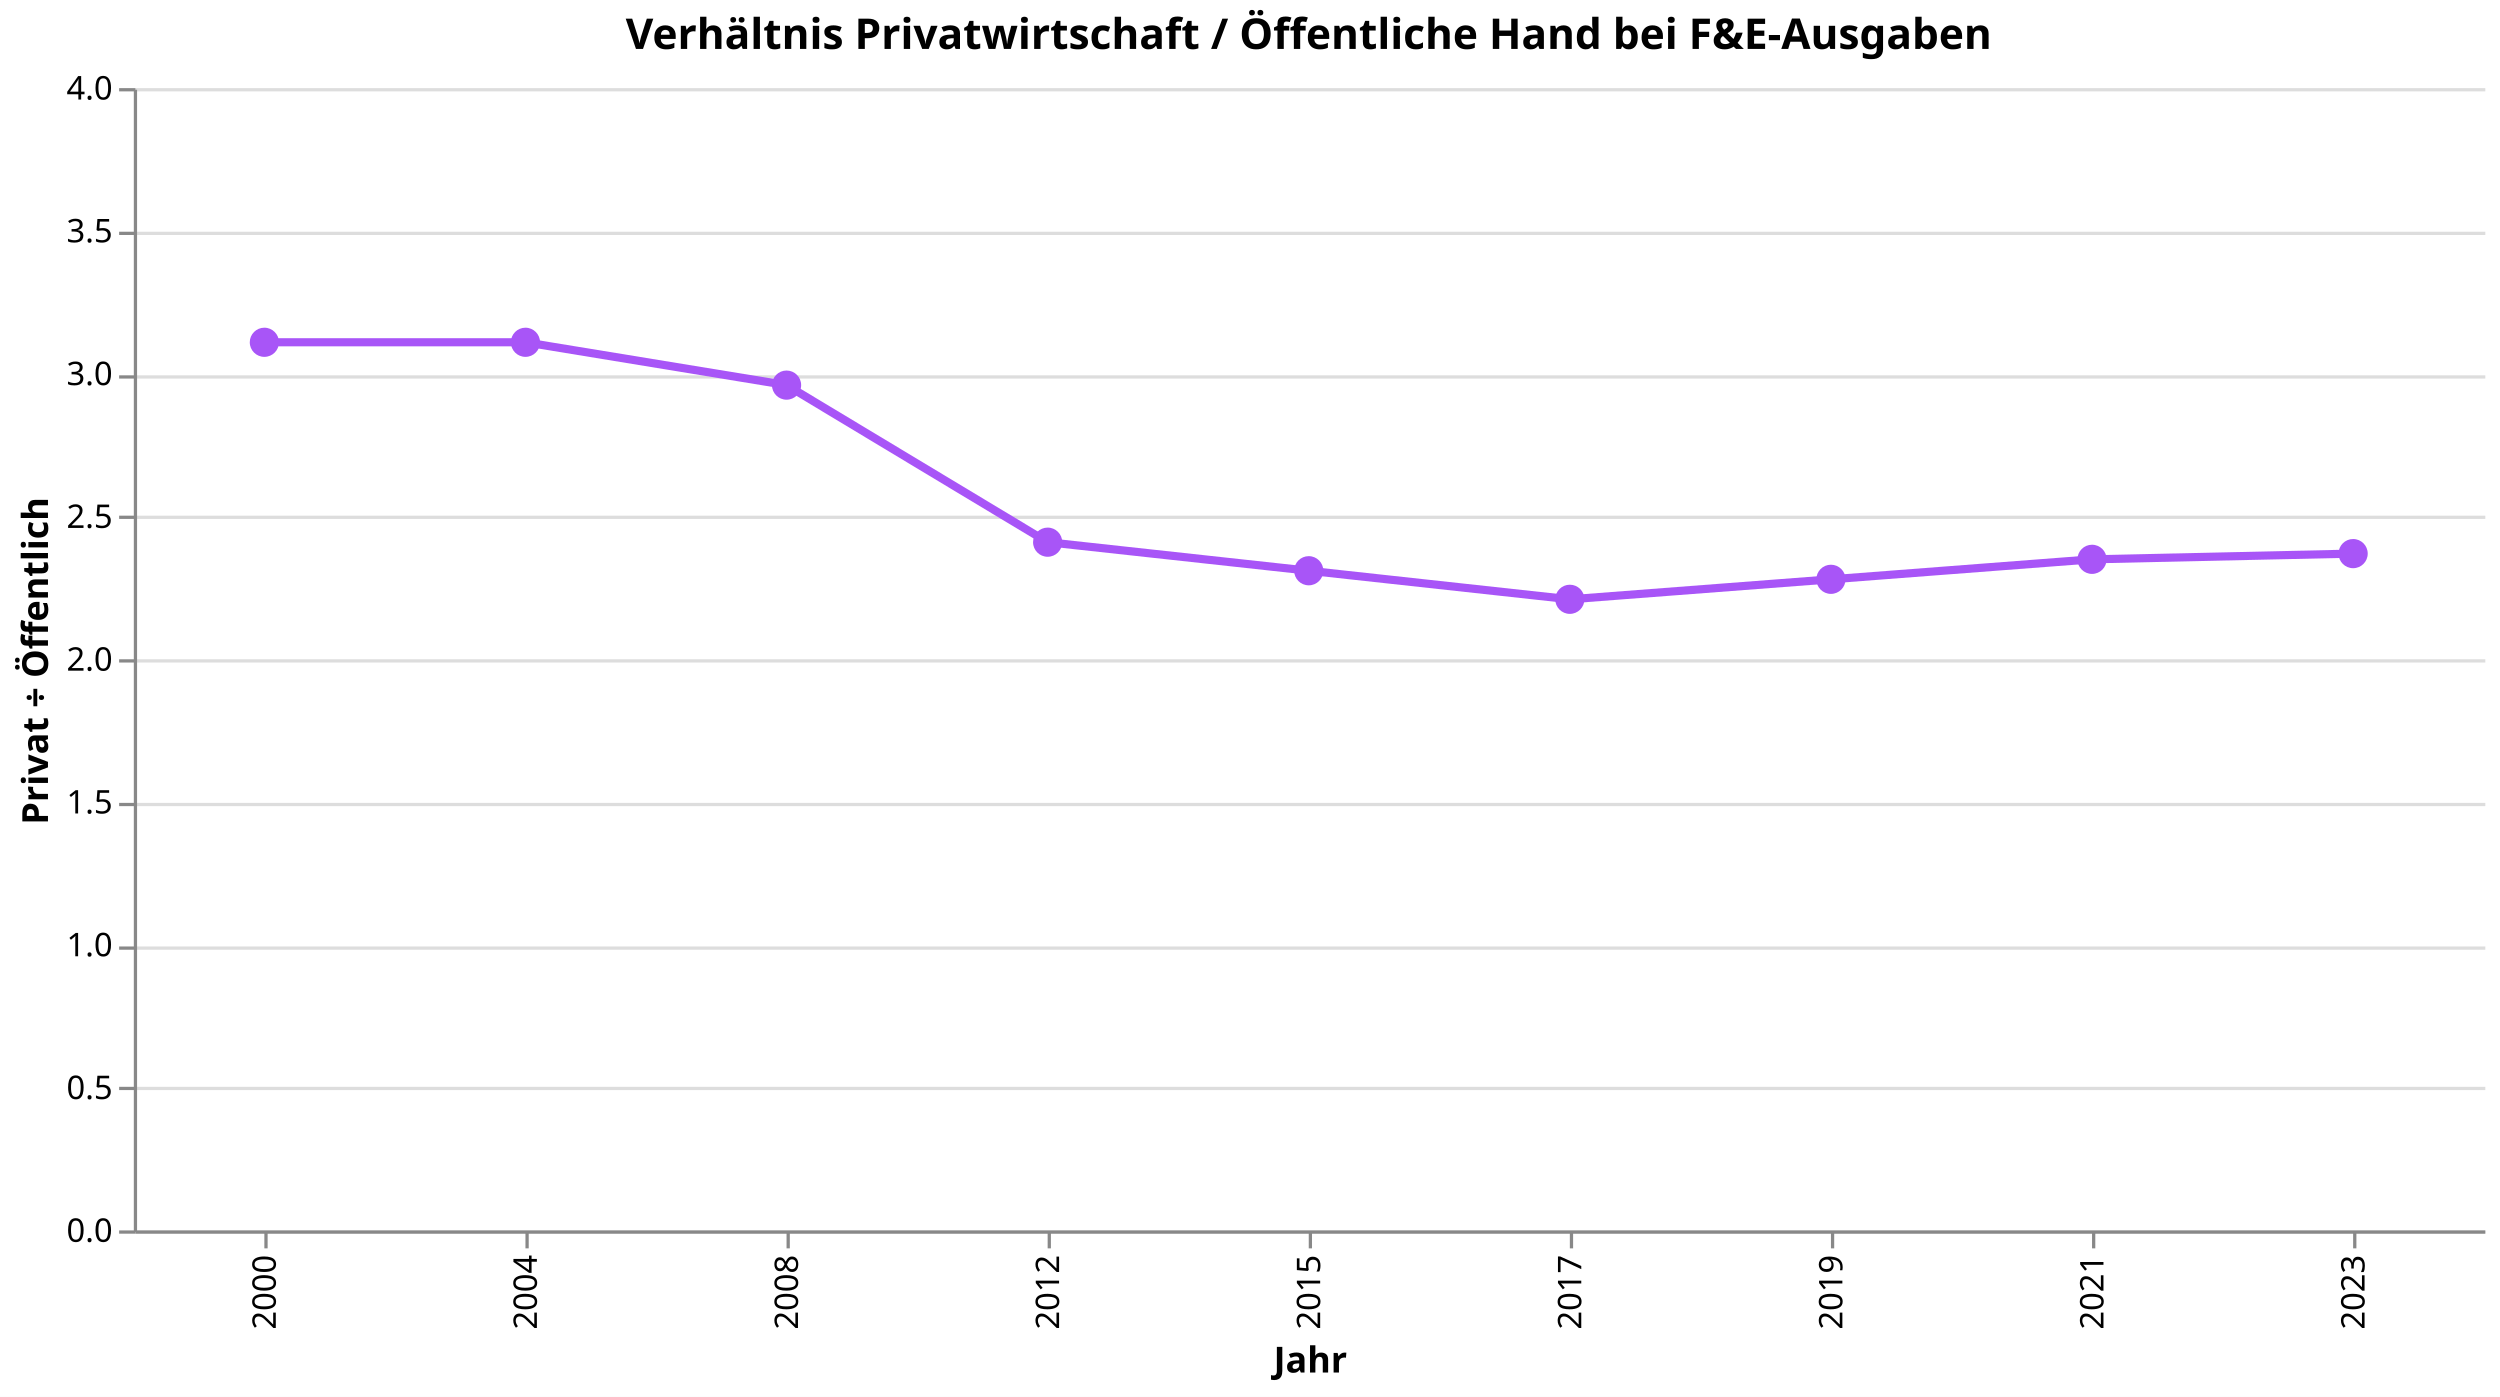
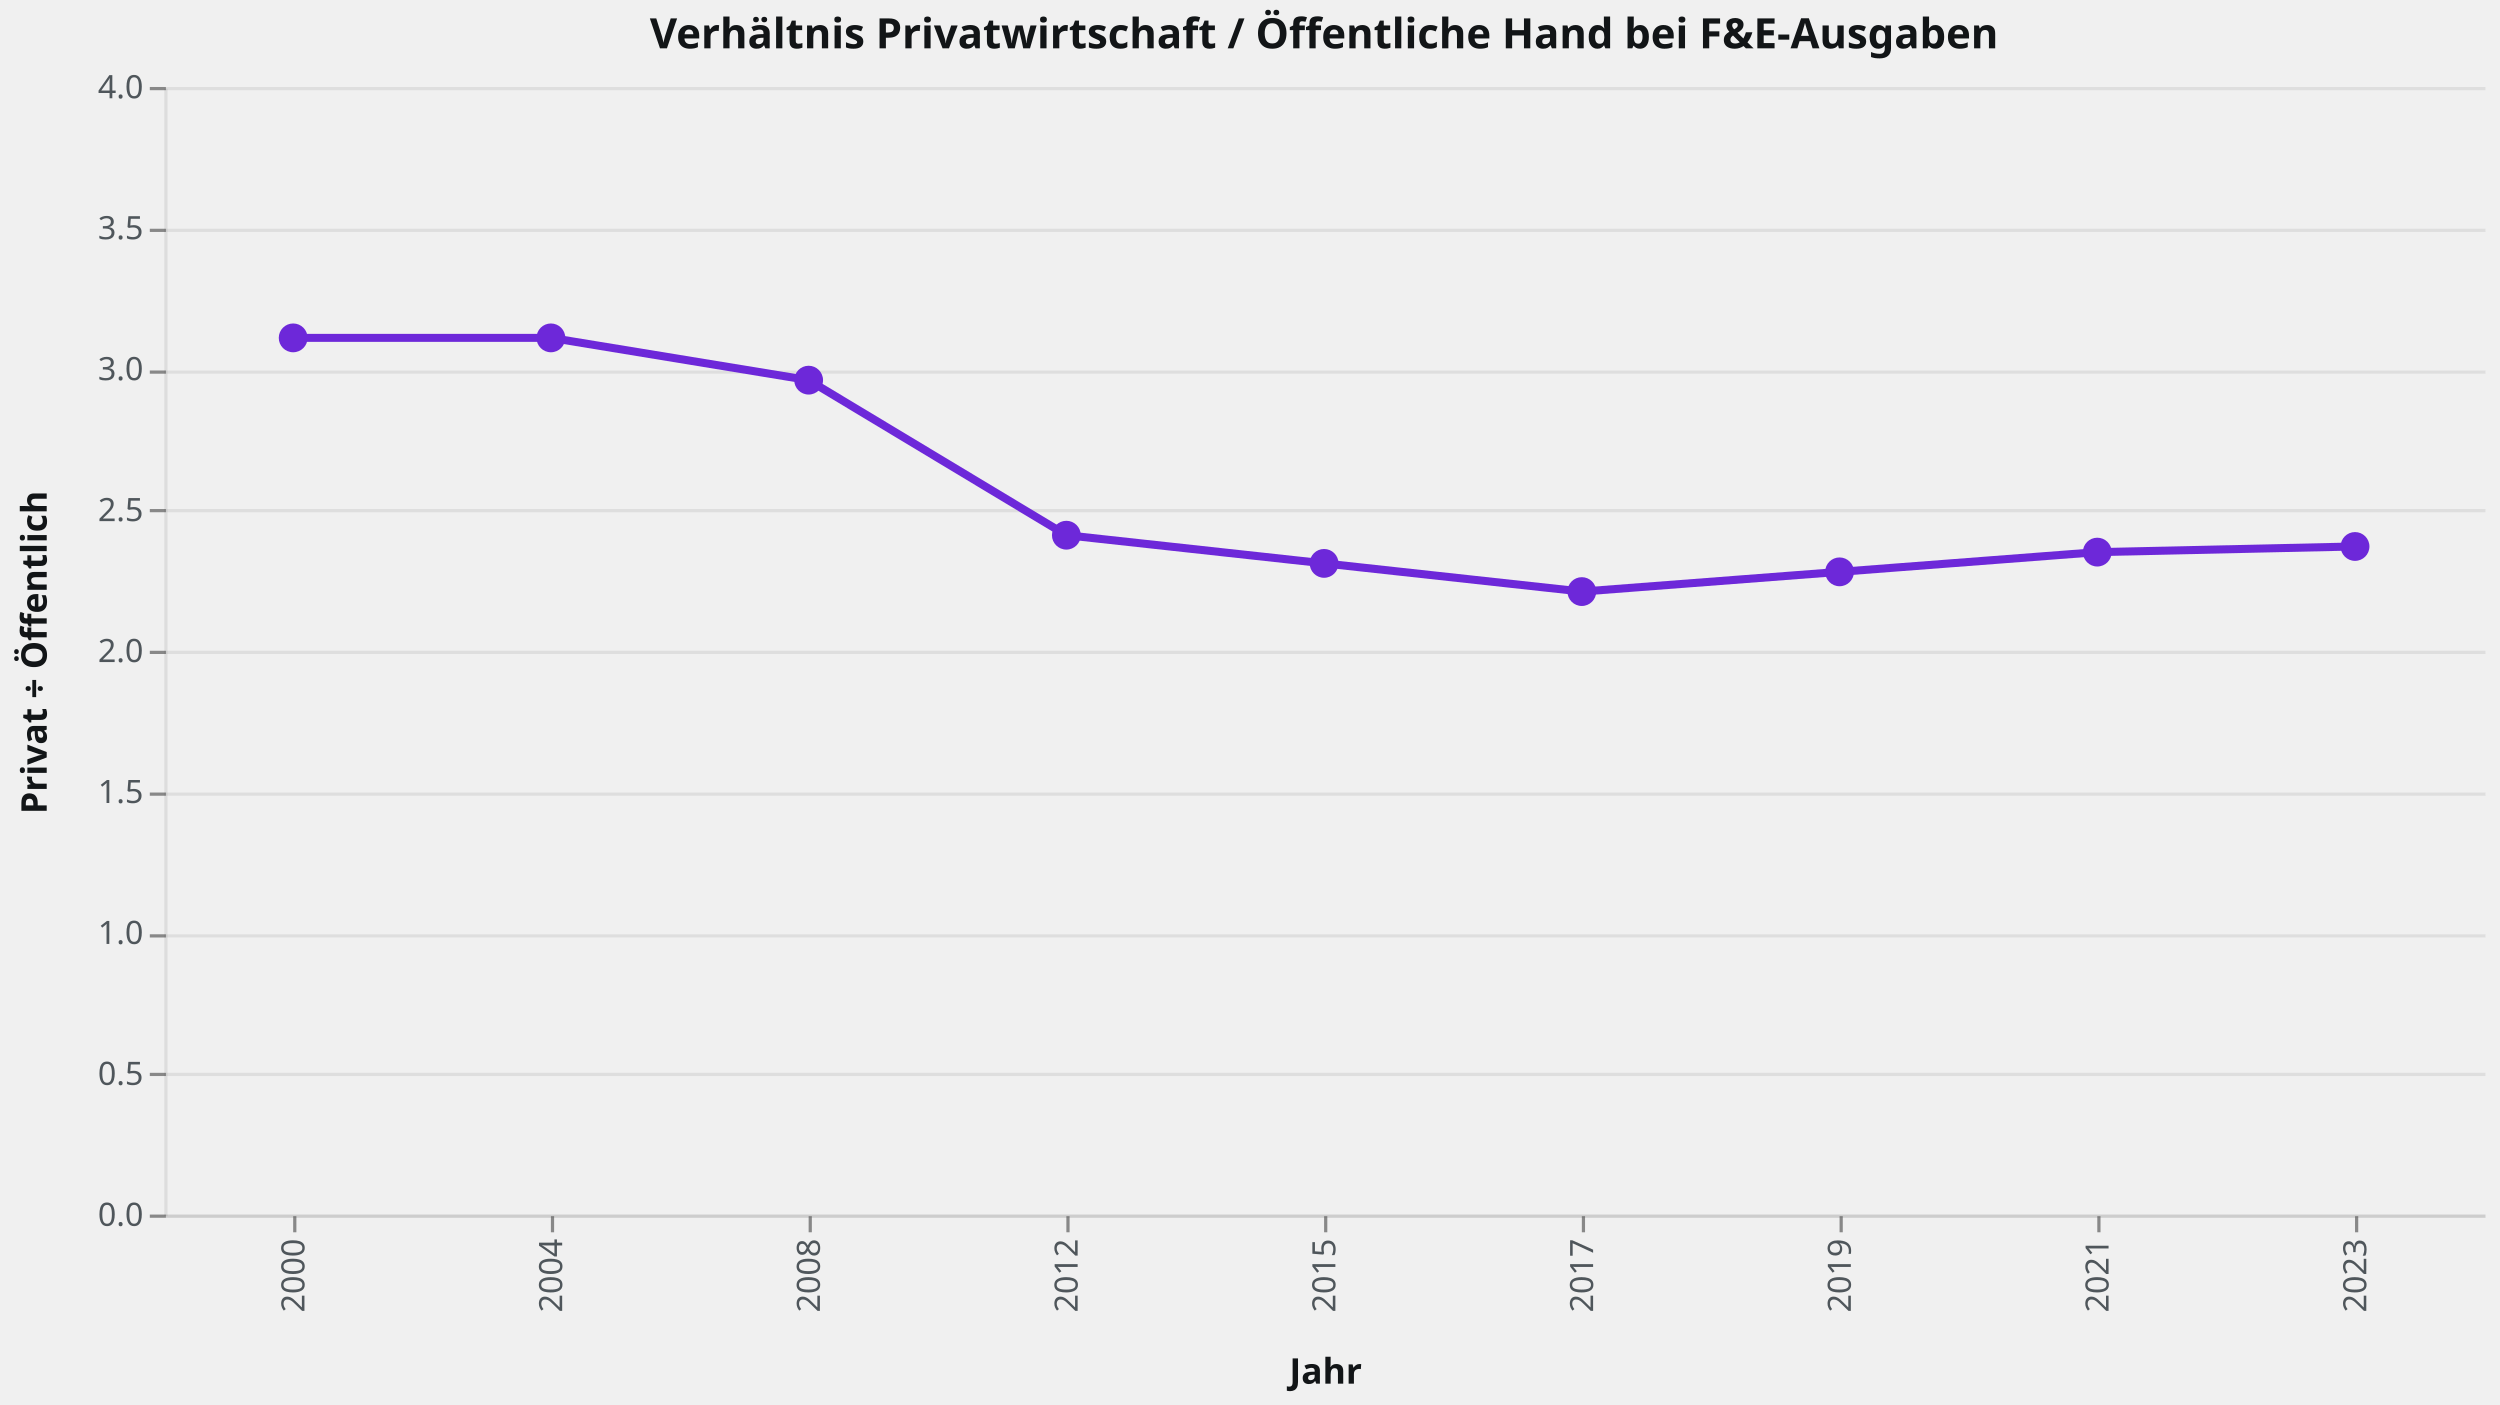
- <svg xmlns="http://www.w3.org/2000/svg" version="1.1" class="marks" width="766" height="428" viewBox="0 0 766 428">
-   <rect width="766" height="428" fill="white" />
-   <g fill="none" stroke-miterlimit="10" transform="translate(41,27)">
+ <svg xmlns="http://www.w3.org/2000/svg" version="1.1" class="marks" width="776" height="436" viewBox="0 0 776 436">
+   <g fill="none" stroke-miterlimit="10" transform="translate(51,27)">
    <g class="mark-group role-frame root" role="graphics-object" aria-roledescription="group mark container">
      <g transform="translate(0,0)">
        <path class="background" aria-hidden="true" d="M0.5,0.5h720v350h-720Z" />
        <g>
          <g class="mark-group role-axis" aria-hidden="true">
            <g transform="translate(0.5,0.5)">
              <path class="background" aria-hidden="true" d="M0,0h0v0h0Z" pointer-events="none" />
              <g>
                <g class="mark-rule role-axis-grid" pointer-events="none">
-                   <line transform="translate(0,350)" x2="720" y2="0" stroke="#ddd" stroke-width="1" opacity="1" />
-                   <line transform="translate(0,306)" x2="720" y2="0" stroke="#ddd" stroke-width="1" opacity="1" />
-                   <line transform="translate(0,263)" x2="720" y2="0" stroke="#ddd" stroke-width="1" opacity="1" />
-                   <line transform="translate(0,219)" x2="720" y2="0" stroke="#ddd" stroke-width="1" opacity="1" />
-                   <line transform="translate(0,175)" x2="720" y2="0" stroke="#ddd" stroke-width="1" opacity="1" />
-                   <line transform="translate(0,131)" x2="720" y2="0" stroke="#ddd" stroke-width="1" opacity="1" />
-                   <line transform="translate(0,88)" x2="720" y2="0" stroke="#ddd" stroke-width="1" opacity="1" />
-                   <line transform="translate(0,44)" x2="720" y2="0" stroke="#ddd" stroke-width="1" opacity="1" />
-                   <line transform="translate(0,0)" x2="720" y2="0" stroke="#ddd" stroke-width="1" opacity="1" />
+                   <line transform="translate(0,350)" x2="720" y2="0" stroke="rgba(18,21,23,0.08)" stroke-width="1" opacity="1" />
+                   <line transform="translate(0,306)" x2="720" y2="0" stroke="rgba(18,21,23,0.08)" stroke-width="1" opacity="1" />
+                   <line transform="translate(0,263)" x2="720" y2="0" stroke="rgba(18,21,23,0.08)" stroke-width="1" opacity="1" />
+                   <line transform="translate(0,219)" x2="720" y2="0" stroke="rgba(18,21,23,0.08)" stroke-width="1" opacity="1" />
+                   <line transform="translate(0,175)" x2="720" y2="0" stroke="rgba(18,21,23,0.08)" stroke-width="1" opacity="1" />
+                   <line transform="translate(0,131)" x2="720" y2="0" stroke="rgba(18,21,23,0.08)" stroke-width="1" opacity="1" />
+                   <line transform="translate(0,88)" x2="720" y2="0" stroke="rgba(18,21,23,0.08)" stroke-width="1" opacity="1" />
+                   <line transform="translate(0,44)" x2="720" y2="0" stroke="rgba(18,21,23,0.08)" stroke-width="1" opacity="1" />
+                   <line transform="translate(0,0)" x2="720" y2="0" stroke="rgba(18,21,23,0.08)" stroke-width="1" opacity="1" />
                </g>
              </g>
              <path class="foreground" aria-hidden="true" d="" pointer-events="none" display="none" />
            </g>
          </g>
          <g class="mark-group role-axis" role="graphics-symbol" aria-roledescription="axis" aria-label="X-axis titled 'Jahr' for a discrete scale with 9 values: 2000, 2004, 2008, 2012, 2015, ending with 2023">
            <g transform="translate(0.5,350.5)">
              <path class="background" aria-hidden="true" d="M0,0h0v0h0Z" pointer-events="none" />
              <g>
                <g class="mark-rule role-axis-tick" pointer-events="none">
                  <line transform="translate(40,0)" x2="0" y2="5" stroke="#888" stroke-width="1" opacity="1" />
                  <line transform="translate(120,0)" x2="0" y2="5" stroke="#888" stroke-width="1" opacity="1" />
                  <line transform="translate(200,0)" x2="0" y2="5" stroke="#888" stroke-width="1" opacity="1" />
                  <line transform="translate(280,0)" x2="0" y2="5" stroke="#888" stroke-width="1" opacity="1" />
                  <line transform="translate(360,0)" x2="0" y2="5" stroke="#888" stroke-width="1" opacity="1" />
                  <line transform="translate(440,0)" x2="0" y2="5" stroke="#888" stroke-width="1" opacity="1" />
                  <line transform="translate(520,0)" x2="0" y2="5" stroke="#888" stroke-width="1" opacity="1" />
                  <line transform="translate(600,0)" x2="0" y2="5" stroke="#888" stroke-width="1" opacity="1" />
                  <line transform="translate(680,0)" x2="0" y2="5" stroke="#888" stroke-width="1" opacity="1" />
                </g>
                <g class="mark-text role-axis-label" pointer-events="none">
-                   <text text-anchor="end" transform="translate(40,7) rotate(270) translate(0,3)" font-family="Switzer, system-ui, sans-serif" font-size="10px" fill="#000" opacity="1">2000</text>
-                   <text text-anchor="end" transform="translate(120,7) rotate(270) translate(0,3)" font-family="Switzer, system-ui, sans-serif" font-size="10px" fill="#000" opacity="1">2004</text>
-                   <text text-anchor="end" transform="translate(200,7) rotate(270) translate(0,3)" font-family="Switzer, system-ui, sans-serif" font-size="10px" fill="#000" opacity="1">2008</text>
-                   <text text-anchor="end" transform="translate(280,7) rotate(270) translate(0,3)" font-family="Switzer, system-ui, sans-serif" font-size="10px" fill="#000" opacity="1">2012</text>
-                   <text text-anchor="end" transform="translate(360,7) rotate(270) translate(0,3)" font-family="Switzer, system-ui, sans-serif" font-size="10px" fill="#000" opacity="1">2015</text>
-                   <text text-anchor="end" transform="translate(440,7) rotate(270) translate(0,3)" font-family="Switzer, system-ui, sans-serif" font-size="10px" fill="#000" opacity="1">2017</text>
-                   <text text-anchor="end" transform="translate(520,7) rotate(270) translate(0,3)" font-family="Switzer, system-ui, sans-serif" font-size="10px" fill="#000" opacity="1">2019</text>
-                   <text text-anchor="end" transform="translate(600,7) rotate(270) translate(0,3)" font-family="Switzer, system-ui, sans-serif" font-size="10px" fill="#000" opacity="1">2021</text>
-                   <text text-anchor="end" transform="translate(680,7) rotate(270) translate(0,3)" font-family="Switzer, system-ui, sans-serif" font-size="10px" fill="#000" opacity="1">2023</text>
+                   <text text-anchor="end" transform="translate(40,7) rotate(270) translate(0,3)" font-family="Switzer, system-ui, sans-serif" font-size="10px" fill="#4f565b" opacity="1">2000</text>
+                   <text text-anchor="end" transform="translate(120,7) rotate(270) translate(0,3)" font-family="Switzer, system-ui, sans-serif" font-size="10px" fill="#4f565b" opacity="1">2004</text>
+                   <text text-anchor="end" transform="translate(200,7) rotate(270) translate(0,3)" font-family="Switzer, system-ui, sans-serif" font-size="10px" fill="#4f565b" opacity="1">2008</text>
+                   <text text-anchor="end" transform="translate(280,7) rotate(270) translate(0,3)" font-family="Switzer, system-ui, sans-serif" font-size="10px" fill="#4f565b" opacity="1">2012</text>
+                   <text text-anchor="end" transform="translate(360,7) rotate(270) translate(0,3)" font-family="Switzer, system-ui, sans-serif" font-size="10px" fill="#4f565b" opacity="1">2015</text>
+                   <text text-anchor="end" transform="translate(440,7) rotate(270) translate(0,3)" font-family="Switzer, system-ui, sans-serif" font-size="10px" fill="#4f565b" opacity="1">2017</text>
+                   <text text-anchor="end" transform="translate(520,7) rotate(270) translate(0,3)" font-family="Switzer, system-ui, sans-serif" font-size="10px" fill="#4f565b" opacity="1">2019</text>
+                   <text text-anchor="end" transform="translate(600,7) rotate(270) translate(0,3)" font-family="Switzer, system-ui, sans-serif" font-size="10px" fill="#4f565b" opacity="1">2021</text>
+                   <text text-anchor="end" transform="translate(680,7) rotate(270) translate(0,3)" font-family="Switzer, system-ui, sans-serif" font-size="10px" fill="#4f565b" opacity="1">2023</text>
                </g>
                <g class="mark-rule role-axis-domain" pointer-events="none">
-                   <line transform="translate(0,0)" x2="720" y2="0" stroke="#888" stroke-width="1" opacity="1" />
+                   <line transform="translate(0,0)" x2="720" y2="0" stroke="rgba(0,0,0,0.08)" stroke-width="1" opacity="1" />
                </g>
                <g class="mark-text role-axis-title" pointer-events="none">
-                   <text text-anchor="middle" transform="translate(360,43.04)" font-family="Switzer, system-ui, sans-serif" font-size="11px" font-weight="bold" fill="#000" opacity="1">Jahr</text>
+                   <text text-anchor="middle" transform="translate(360,52)" font-family="Switzer, system-ui, sans-serif" font-size="11px" font-weight="bold" fill="#121517" opacity="1">Jahr</text>
                </g>
              </g>
              <path class="foreground" aria-hidden="true" d="" pointer-events="none" display="none" />
            </g>
          </g>
          <g class="mark-group role-axis" role="graphics-symbol" aria-roledescription="axis" aria-label="Y-axis titled 'Privat ÷ Öffentlich' for a linear scale with values from 0 to 4">
            <g transform="translate(0.5,0.5)">
              <path class="background" aria-hidden="true" d="M0,0h0v0h0Z" pointer-events="none" />
              <g>
                <g class="mark-rule role-axis-tick" pointer-events="none">
                  <line transform="translate(0,350)" x2="-5" y2="0" stroke="#888" stroke-width="1" opacity="1" />
                  <line transform="translate(0,306)" x2="-5" y2="0" stroke="#888" stroke-width="1" opacity="1" />
                  <line transform="translate(0,263)" x2="-5" y2="0" stroke="#888" stroke-width="1" opacity="1" />
                  <line transform="translate(0,219)" x2="-5" y2="0" stroke="#888" stroke-width="1" opacity="1" />
                  <line transform="translate(0,175)" x2="-5" y2="0" stroke="#888" stroke-width="1" opacity="1" />
                  <line transform="translate(0,131)" x2="-5" y2="0" stroke="#888" stroke-width="1" opacity="1" />
                  <line transform="translate(0,88)" x2="-5" y2="0" stroke="#888" stroke-width="1" opacity="1" />
                  <line transform="translate(0,44)" x2="-5" y2="0" stroke="#888" stroke-width="1" opacity="1" />
                  <line transform="translate(0,0)" x2="-5" y2="0" stroke="#888" stroke-width="1" opacity="1" />
                </g>
                <g class="mark-text role-axis-label" pointer-events="none">
-                   <text text-anchor="end" transform="translate(-7,353)" font-family="Switzer, system-ui, sans-serif" font-size="10px" fill="#000" opacity="1">0.0</text>
-                   <text text-anchor="end" transform="translate(-7,309.25)" font-family="Switzer, system-ui, sans-serif" font-size="10px" fill="#000" opacity="1">0.5</text>
-                   <text text-anchor="end" transform="translate(-7,265.5)" font-family="Switzer, system-ui, sans-serif" font-size="10px" fill="#000" opacity="1">1.0</text>
-                   <text text-anchor="end" transform="translate(-7,221.75)" font-family="Switzer, system-ui, sans-serif" font-size="10px" fill="#000" opacity="1">1.5</text>
-                   <text text-anchor="end" transform="translate(-7,178)" font-family="Switzer, system-ui, sans-serif" font-size="10px" fill="#000" opacity="1">2.0</text>
-                   <text text-anchor="end" transform="translate(-7,134.25)" font-family="Switzer, system-ui, sans-serif" font-size="10px" fill="#000" opacity="1">2.5</text>
-                   <text text-anchor="end" transform="translate(-7,90.5)" font-family="Switzer, system-ui, sans-serif" font-size="10px" fill="#000" opacity="1">3.0</text>
-                   <text text-anchor="end" transform="translate(-7,46.75)" font-family="Switzer, system-ui, sans-serif" font-size="10px" fill="#000" opacity="1">3.5</text>
-                   <text text-anchor="end" transform="translate(-7,3)" font-family="Switzer, system-ui, sans-serif" font-size="10px" fill="#000" opacity="1">4.0</text>
+                   <text text-anchor="end" transform="translate(-7,353)" font-family="Switzer, system-ui, sans-serif" font-size="10px" fill="#4f565b" opacity="1">0.0</text>
+                   <text text-anchor="end" transform="translate(-7,309.25)" font-family="Switzer, system-ui, sans-serif" font-size="10px" fill="#4f565b" opacity="1">0.5</text>
+                   <text text-anchor="end" transform="translate(-7,265.5)" font-family="Switzer, system-ui, sans-serif" font-size="10px" fill="#4f565b" opacity="1">1.0</text>
+                   <text text-anchor="end" transform="translate(-7,221.75)" font-family="Switzer, system-ui, sans-serif" font-size="10px" fill="#4f565b" opacity="1">1.5</text>
+                   <text text-anchor="end" transform="translate(-7,178)" font-family="Switzer, system-ui, sans-serif" font-size="10px" fill="#4f565b" opacity="1">2.0</text>
+                   <text text-anchor="end" transform="translate(-7,134.25)" font-family="Switzer, system-ui, sans-serif" font-size="10px" fill="#4f565b" opacity="1">2.5</text>
+                   <text text-anchor="end" transform="translate(-7,90.5)" font-family="Switzer, system-ui, sans-serif" font-size="10px" fill="#4f565b" opacity="1">3.0</text>
+                   <text text-anchor="end" transform="translate(-7,46.75)" font-family="Switzer, system-ui, sans-serif" font-size="10px" fill="#4f565b" opacity="1">3.5</text>
+                   <text text-anchor="end" transform="translate(-7,3)" font-family="Switzer, system-ui, sans-serif" font-size="10px" fill="#4f565b" opacity="1">4.0</text>
                </g>
                <g class="mark-rule role-axis-domain" pointer-events="none">
-                   <line transform="translate(0,350)" x2="0" y2="-350" stroke="#888" stroke-width="1" opacity="1" />
+                   <line transform="translate(0,350)" x2="0" y2="-350" stroke="rgba(0,0,0,0.08)" stroke-width="1" opacity="1" />
                </g>
                <g class="mark-text role-axis-title" pointer-events="none">
-                   <text text-anchor="middle" transform="translate(-24.8,175) rotate(-90) translate(0,-2)" font-family="Switzer, system-ui, sans-serif" font-size="11px" font-weight="bold" fill="#000" opacity="1">Privat ÷ Öffentlich</text>
+                   <text text-anchor="middle" transform="translate(-35,175) rotate(-90) translate(0,-2)" font-family="Switzer, system-ui, sans-serif" font-size="11px" font-weight="bold" fill="#121517" opacity="1">Privat ÷ Öffentlich</text>
                </g>
              </g>
              <path class="foreground" aria-hidden="true" d="" pointer-events="none" display="none" />
            </g>
          </g>
          <g class="mark-line role-mark layer_0_marks" role="graphics-object" aria-roledescription="line mark container">
-             <path aria-label="Jahr: 2000; Privat ÷ Öffentlich: 3.11" role="graphics-symbol" aria-roledescription="line mark" d="M40,77.875L120,77.875L200,91L280,139.125L360,147.875L440,156.625L520,150.5L600,144.375L680,142.625" stroke="#a855f7" stroke-width="2.5" />
+             <path aria-label="Jahr: 2000; Privat ÷ Öffentlich: 3.11" role="graphics-symbol" aria-roledescription="line mark" d="M40,77.875L120,77.875L200,91L280,139.125L360,147.875L440,156.625L520,150.5L600,144.375L680,142.625" stroke="#6d28d9" stroke-width="2.5" />
          </g>
          <g class="mark-symbol role-mark layer_1_marks" role="graphics-object" aria-roledescription="symbol mark container">
-             <path aria-label="Jahr: 2000; Privat ÷ Öffentlich: 3.11" role="graphics-symbol" aria-roledescription="point" transform="translate(40,77.875)" d="M4.472,0A4.472,4.472,0,1,1,-4.472,0A4.472,4.472,0,1,1,4.472,0" fill="#a855f7" stroke-width="2" opacity="1" />
-             <path aria-label="Jahr: 2004; Privat ÷ Öffentlich: 3.11" role="graphics-symbol" aria-roledescription="point" transform="translate(120,77.875)" d="M4.472,0A4.472,4.472,0,1,1,-4.472,0A4.472,4.472,0,1,1,4.472,0" fill="#a855f7" stroke-width="2" opacity="1" />
-             <path aria-label="Jahr: 2008; Privat ÷ Öffentlich: 2.96" role="graphics-symbol" aria-roledescription="point" transform="translate(200,91)" d="M4.472,0A4.472,4.472,0,1,1,-4.472,0A4.472,4.472,0,1,1,4.472,0" fill="#a855f7" stroke-width="2" opacity="1" />
-             <path aria-label="Jahr: 2012; Privat ÷ Öffentlich: 2.41" role="graphics-symbol" aria-roledescription="point" transform="translate(280,139.125)" d="M4.472,0A4.472,4.472,0,1,1,-4.472,0A4.472,4.472,0,1,1,4.472,0" fill="#a855f7" stroke-width="2" opacity="1" />
-             <path aria-label="Jahr: 2015; Privat ÷ Öffentlich: 2.31" role="graphics-symbol" aria-roledescription="point" transform="translate(360,147.875)" d="M4.472,0A4.472,4.472,0,1,1,-4.472,0A4.472,4.472,0,1,1,4.472,0" fill="#a855f7" stroke-width="2" opacity="1" />
-             <path aria-label="Jahr: 2017; Privat ÷ Öffentlich: 2.21" role="graphics-symbol" aria-roledescription="point" transform="translate(440,156.625)" d="M4.472,0A4.472,4.472,0,1,1,-4.472,0A4.472,4.472,0,1,1,4.472,0" fill="#a855f7" stroke-width="2" opacity="1" />
-             <path aria-label="Jahr: 2019; Privat ÷ Öffentlich: 2.28" role="graphics-symbol" aria-roledescription="point" transform="translate(520,150.5)" d="M4.472,0A4.472,4.472,0,1,1,-4.472,0A4.472,4.472,0,1,1,4.472,0" fill="#a855f7" stroke-width="2" opacity="1" />
-             <path aria-label="Jahr: 2021; Privat ÷ Öffentlich: 2.35" role="graphics-symbol" aria-roledescription="point" transform="translate(600,144.375)" d="M4.472,0A4.472,4.472,0,1,1,-4.472,0A4.472,4.472,0,1,1,4.472,0" fill="#a855f7" stroke-width="2" opacity="1" />
-             <path aria-label="Jahr: 2023; Privat ÷ Öffentlich: 2.37" role="graphics-symbol" aria-roledescription="point" transform="translate(680,142.625)" d="M4.472,0A4.472,4.472,0,1,1,-4.472,0A4.472,4.472,0,1,1,4.472,0" fill="#a855f7" stroke-width="2" opacity="1" />
+             <path aria-label="Jahr: 2000; Privat ÷ Öffentlich: 3.11" role="graphics-symbol" aria-roledescription="point" transform="translate(40,77.875)" d="M4.472,0A4.472,4.472,0,1,1,-4.472,0A4.472,4.472,0,1,1,4.472,0" fill="#6d28d9" stroke-width="2" opacity="1" />
+             <path aria-label="Jahr: 2004; Privat ÷ Öffentlich: 3.11" role="graphics-symbol" aria-roledescription="point" transform="translate(120,77.875)" d="M4.472,0A4.472,4.472,0,1,1,-4.472,0A4.472,4.472,0,1,1,4.472,0" fill="#6d28d9" stroke-width="2" opacity="1" />
+             <path aria-label="Jahr: 2008; Privat ÷ Öffentlich: 2.96" role="graphics-symbol" aria-roledescription="point" transform="translate(200,91)" d="M4.472,0A4.472,4.472,0,1,1,-4.472,0A4.472,4.472,0,1,1,4.472,0" fill="#6d28d9" stroke-width="2" opacity="1" />
+             <path aria-label="Jahr: 2012; Privat ÷ Öffentlich: 2.41" role="graphics-symbol" aria-roledescription="point" transform="translate(280,139.125)" d="M4.472,0A4.472,4.472,0,1,1,-4.472,0A4.472,4.472,0,1,1,4.472,0" fill="#6d28d9" stroke-width="2" opacity="1" />
+             <path aria-label="Jahr: 2015; Privat ÷ Öffentlich: 2.31" role="graphics-symbol" aria-roledescription="point" transform="translate(360,147.875)" d="M4.472,0A4.472,4.472,0,1,1,-4.472,0A4.472,4.472,0,1,1,4.472,0" fill="#6d28d9" stroke-width="2" opacity="1" />
+             <path aria-label="Jahr: 2017; Privat ÷ Öffentlich: 2.21" role="graphics-symbol" aria-roledescription="point" transform="translate(440,156.625)" d="M4.472,0A4.472,4.472,0,1,1,-4.472,0A4.472,4.472,0,1,1,4.472,0" fill="#6d28d9" stroke-width="2" opacity="1" />
+             <path aria-label="Jahr: 2019; Privat ÷ Öffentlich: 2.28" role="graphics-symbol" aria-roledescription="point" transform="translate(520,150.5)" d="M4.472,0A4.472,4.472,0,1,1,-4.472,0A4.472,4.472,0,1,1,4.472,0" fill="#6d28d9" stroke-width="2" opacity="1" />
+             <path aria-label="Jahr: 2021; Privat ÷ Öffentlich: 2.35" role="graphics-symbol" aria-roledescription="point" transform="translate(600,144.375)" d="M4.472,0A4.472,4.472,0,1,1,-4.472,0A4.472,4.472,0,1,1,4.472,0" fill="#6d28d9" stroke-width="2" opacity="1" />
+             <path aria-label="Jahr: 2023; Privat ÷ Öffentlich: 2.37" role="graphics-symbol" aria-roledescription="point" transform="translate(680,142.625)" d="M4.472,0A4.472,4.472,0,1,1,-4.472,0A4.472,4.472,0,1,1,4.472,0" fill="#6d28d9" stroke-width="2" opacity="1" />
          </g>
          <g class="mark-group role-title">
            <g transform="translate(360,-22)">
              <path class="background" aria-hidden="true" d="M0,0h0v0h0Z" pointer-events="none" />
              <g>
                <g class="mark-text role-title-text" role="graphics-symbol" aria-roledescription="title" aria-label="Title text 'Verhältnis Privatwirtschaft / Öffentliche Hand bei F&amp;E-Ausgaben'" pointer-events="none">
-                   <text text-anchor="middle" transform="translate(0,10)" font-family="Switzer, system-ui, sans-serif" font-size="13px" font-weight="bold" fill="#000" opacity="1">Verhältnis Privatwirtschaft / Öffentliche Hand bei F&amp;E-Ausgaben</text>
+                   <text text-anchor="middle" transform="translate(0,10)" font-family="Switzer, system-ui, sans-serif" font-size="13px" font-weight="bold" fill="#121517" opacity="1">Verhältnis Privatwirtschaft / Öffentliche Hand bei F&amp;E-Ausgaben</text>
                </g>
              </g>
              <path class="foreground" aria-hidden="true" d="" pointer-events="none" display="none" />
            </g>
          </g>
        </g>
        <path class="foreground" aria-hidden="true" d="" display="none" />
      </g>
    </g>
  </g>
</svg>
